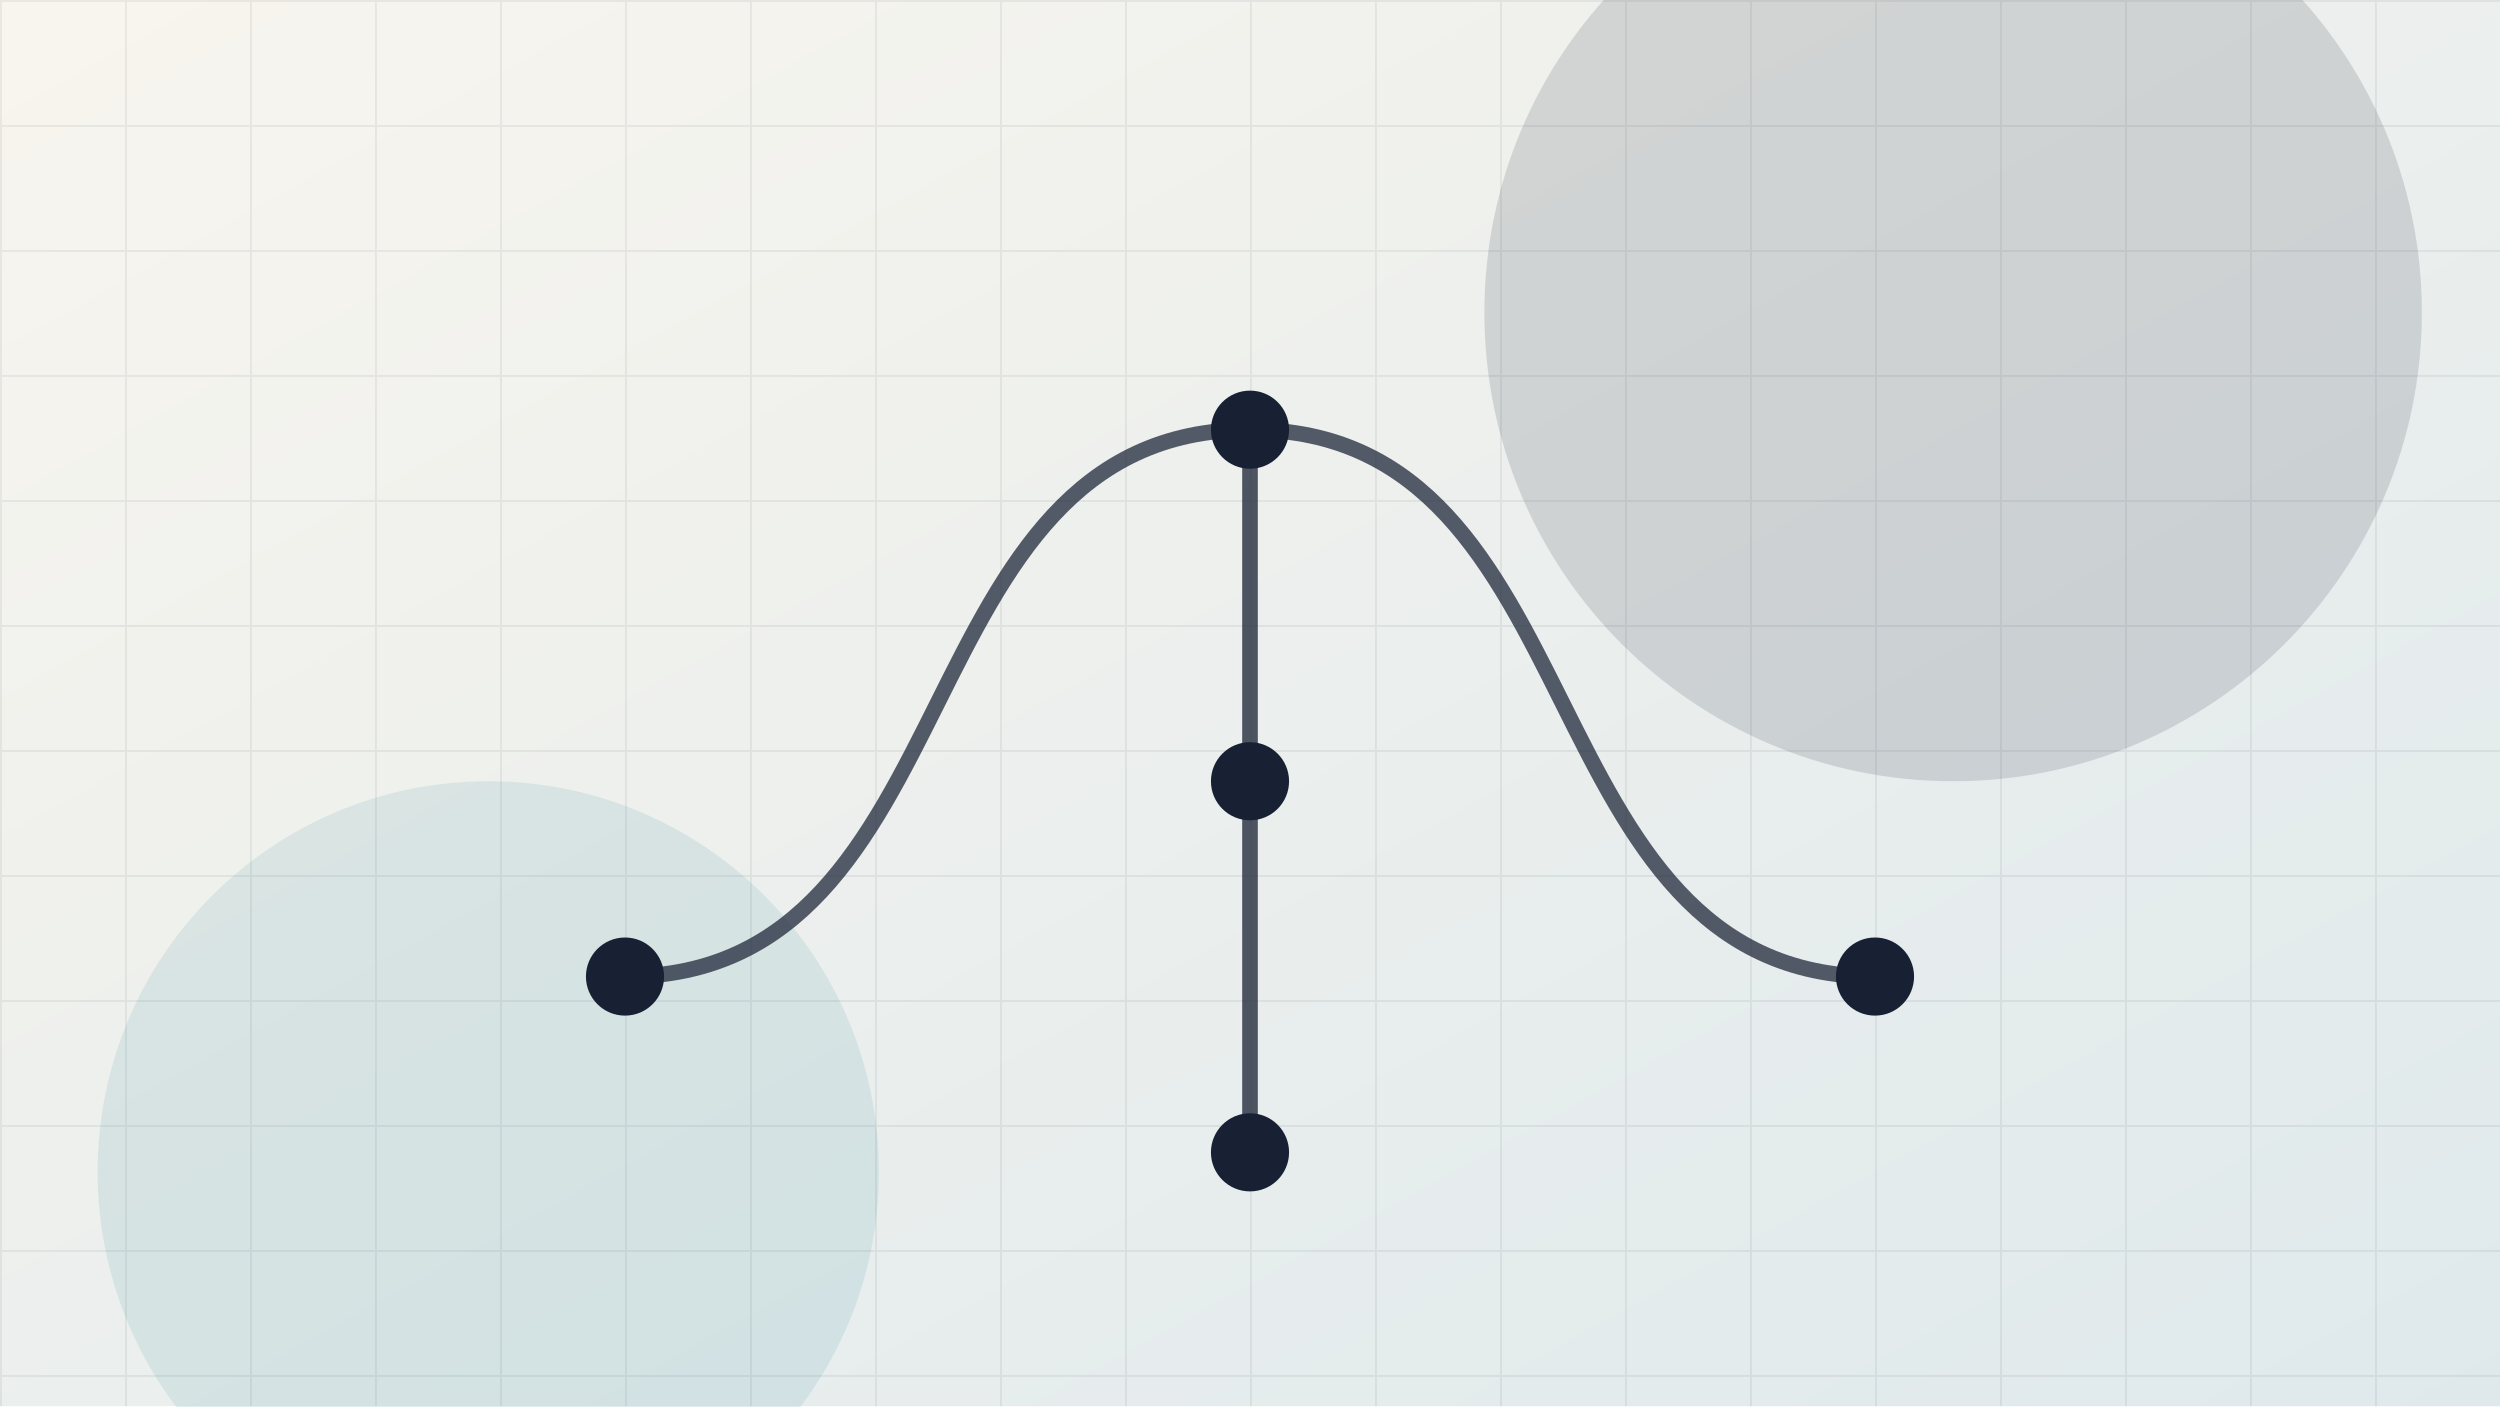
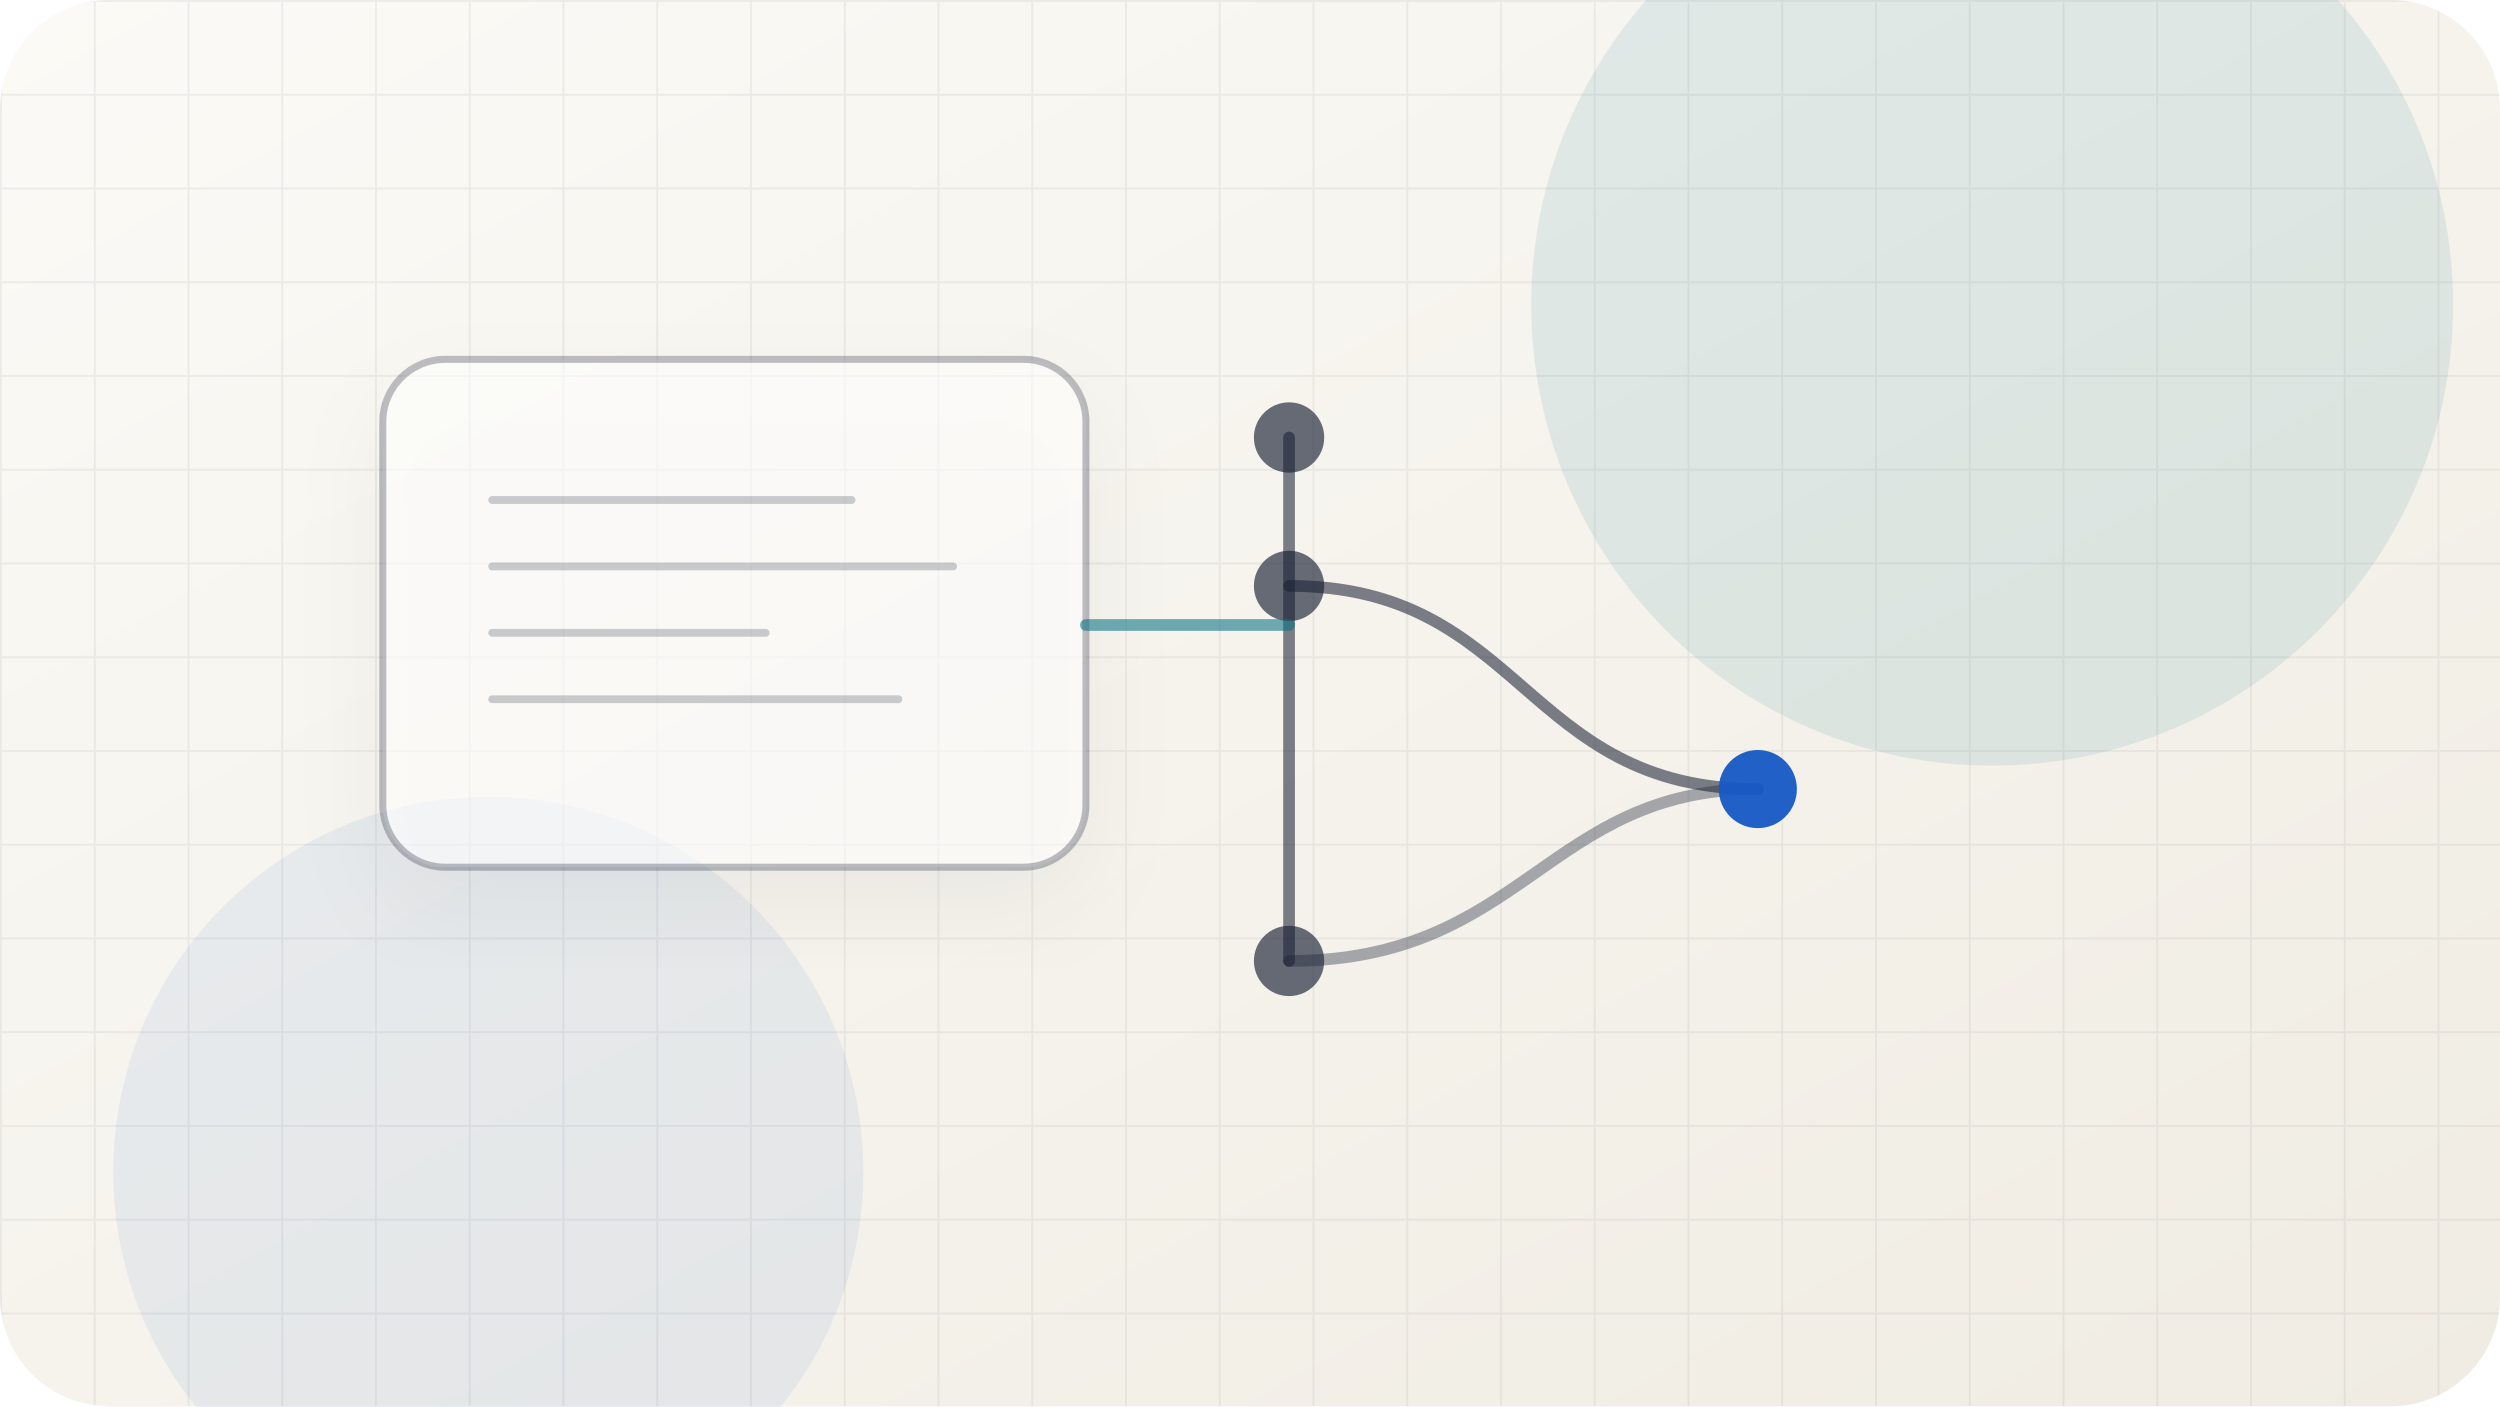
- <svg xmlns="http://www.w3.org/2000/svg" viewBox="0 0 640 360" role="img">
+ <svg xmlns="http://www.w3.org/2000/svg" viewBox="0 0 640 360" role="img" aria-label="Version graph over knowledge files">
  <defs>
    <linearGradient id="bg" x1="0" y1="0" x2="1" y2="1">
-       <stop offset="0" stop-color="#f8f5ee" />
-       <stop offset="1" stop-color="#dfe9ec" />
+       <stop offset="0" stop-color="#fbfaf6" />
+       <stop offset="1" stop-color="#f0ece3" />
    </linearGradient>
-     <pattern id="grid" width="32" height="32" patternUnits="userSpaceOnUse">
-       <path d="M32 0H0V32" fill="none" stroke="#182033" stroke-opacity="0.07" stroke-width="1" />
+     <pattern id="grid" width="24" height="24" patternUnits="userSpaceOnUse">
+       <path d="M24 0H0V24" fill="none" stroke="#182033" stroke-opacity="0.055" stroke-width="1" />
    </pattern>
+     <filter id="softShadow" x="-20%" y="-20%" width="140%" height="140%">
+       <feDropShadow dx="0" dy="10" stdDeviation="12" flood-color="#182033" flood-opacity="0.08" />
+     </filter>
  </defs>
-   <rect width="640" height="360" fill="url(#bg)" />
-   <rect width="640" height="360" fill="url(#grid)" />
-   <circle cx="500" cy="80" r="120" fill="#182033" opacity="0.14" />
-   <circle cx="125" cy="300" r="100" fill="#0b7285" opacity="0.10" />
-   <path d="M160 250C250 250 230 110 320 110C410 110 390 250 480 250" fill="none" stroke="#182033" stroke-width="4" opacity=".72" />
-   <path d="M320 110V295" stroke="#182033" stroke-width="4" opacity=".75" />
-   <circle cx="160" cy="250" r="10" fill="#182033" />
-   <circle cx="320" cy="110" r="10" fill="#182033" />
-   <circle cx="480" cy="250" r="10" fill="#182033" />
-   <circle cx="320" cy="295" r="10" fill="#182033" />
-   <circle cx="320" cy="200" r="10" fill="#182033" />
+   <rect width="640" height="360" rx="28" fill="url(#bg)" />
+   <rect width="640" height="360" rx="28" fill="url(#grid)" />
+   <circle cx="510" cy="78" r="118" fill="#0b7285" opacity="0.105" />
+   <circle cx="125" cy="300" r="96" fill="#1659c5" opacity="0.075" />
+   <g stroke-linecap="round" stroke-linejoin="round">
+     <rect x="98" y="92" width="180" height="130" rx="16" fill="rgba(255,255,255,.56)" stroke="#182033" stroke-opacity=".28" stroke-width="1.8" filter="url(#softShadow)" />
+     <path d="M126 128H218" fill="none" stroke="#182033" stroke-opacity="0.22" stroke-width="2" />
+     <path d="M126 145H244" fill="none" stroke="#182033" stroke-opacity="0.22" stroke-width="2" />
+     <path d="M126 162H196" fill="none" stroke="#182033" stroke-opacity="0.22" stroke-width="2" />
+     <path d="M126 179H230" fill="none" stroke="#182033" stroke-opacity="0.22" stroke-width="2" />
+     <path d="M330 112V246" stroke="#182033" stroke-opacity=".56" stroke-width="3" fill="none" />
+     <path d="M330 150C390 150 390 202 450 202" stroke="#182033" stroke-opacity=".56" stroke-width="3" fill="none" />
+     <path d="M450 202C396 202 390 246 330 246" stroke="#182033" stroke-opacity=".36" stroke-width="3" fill="none" />
+     <circle cx="330" cy="112" r="9" fill="#182033" opacity="0.65" />
+     <circle cx="330" cy="150" r="9" fill="#182033" opacity="0.65" />
+     <circle cx="450" cy="202" r="10" fill="#1659c5" opacity="0.95" />
+     <circle cx="330" cy="246" r="9" fill="#182033" opacity="0.65" />
+     <path d="M278 160H330" stroke="#0b7285" stroke-opacity=".58" stroke-width="3" />
+   </g>
</svg>
